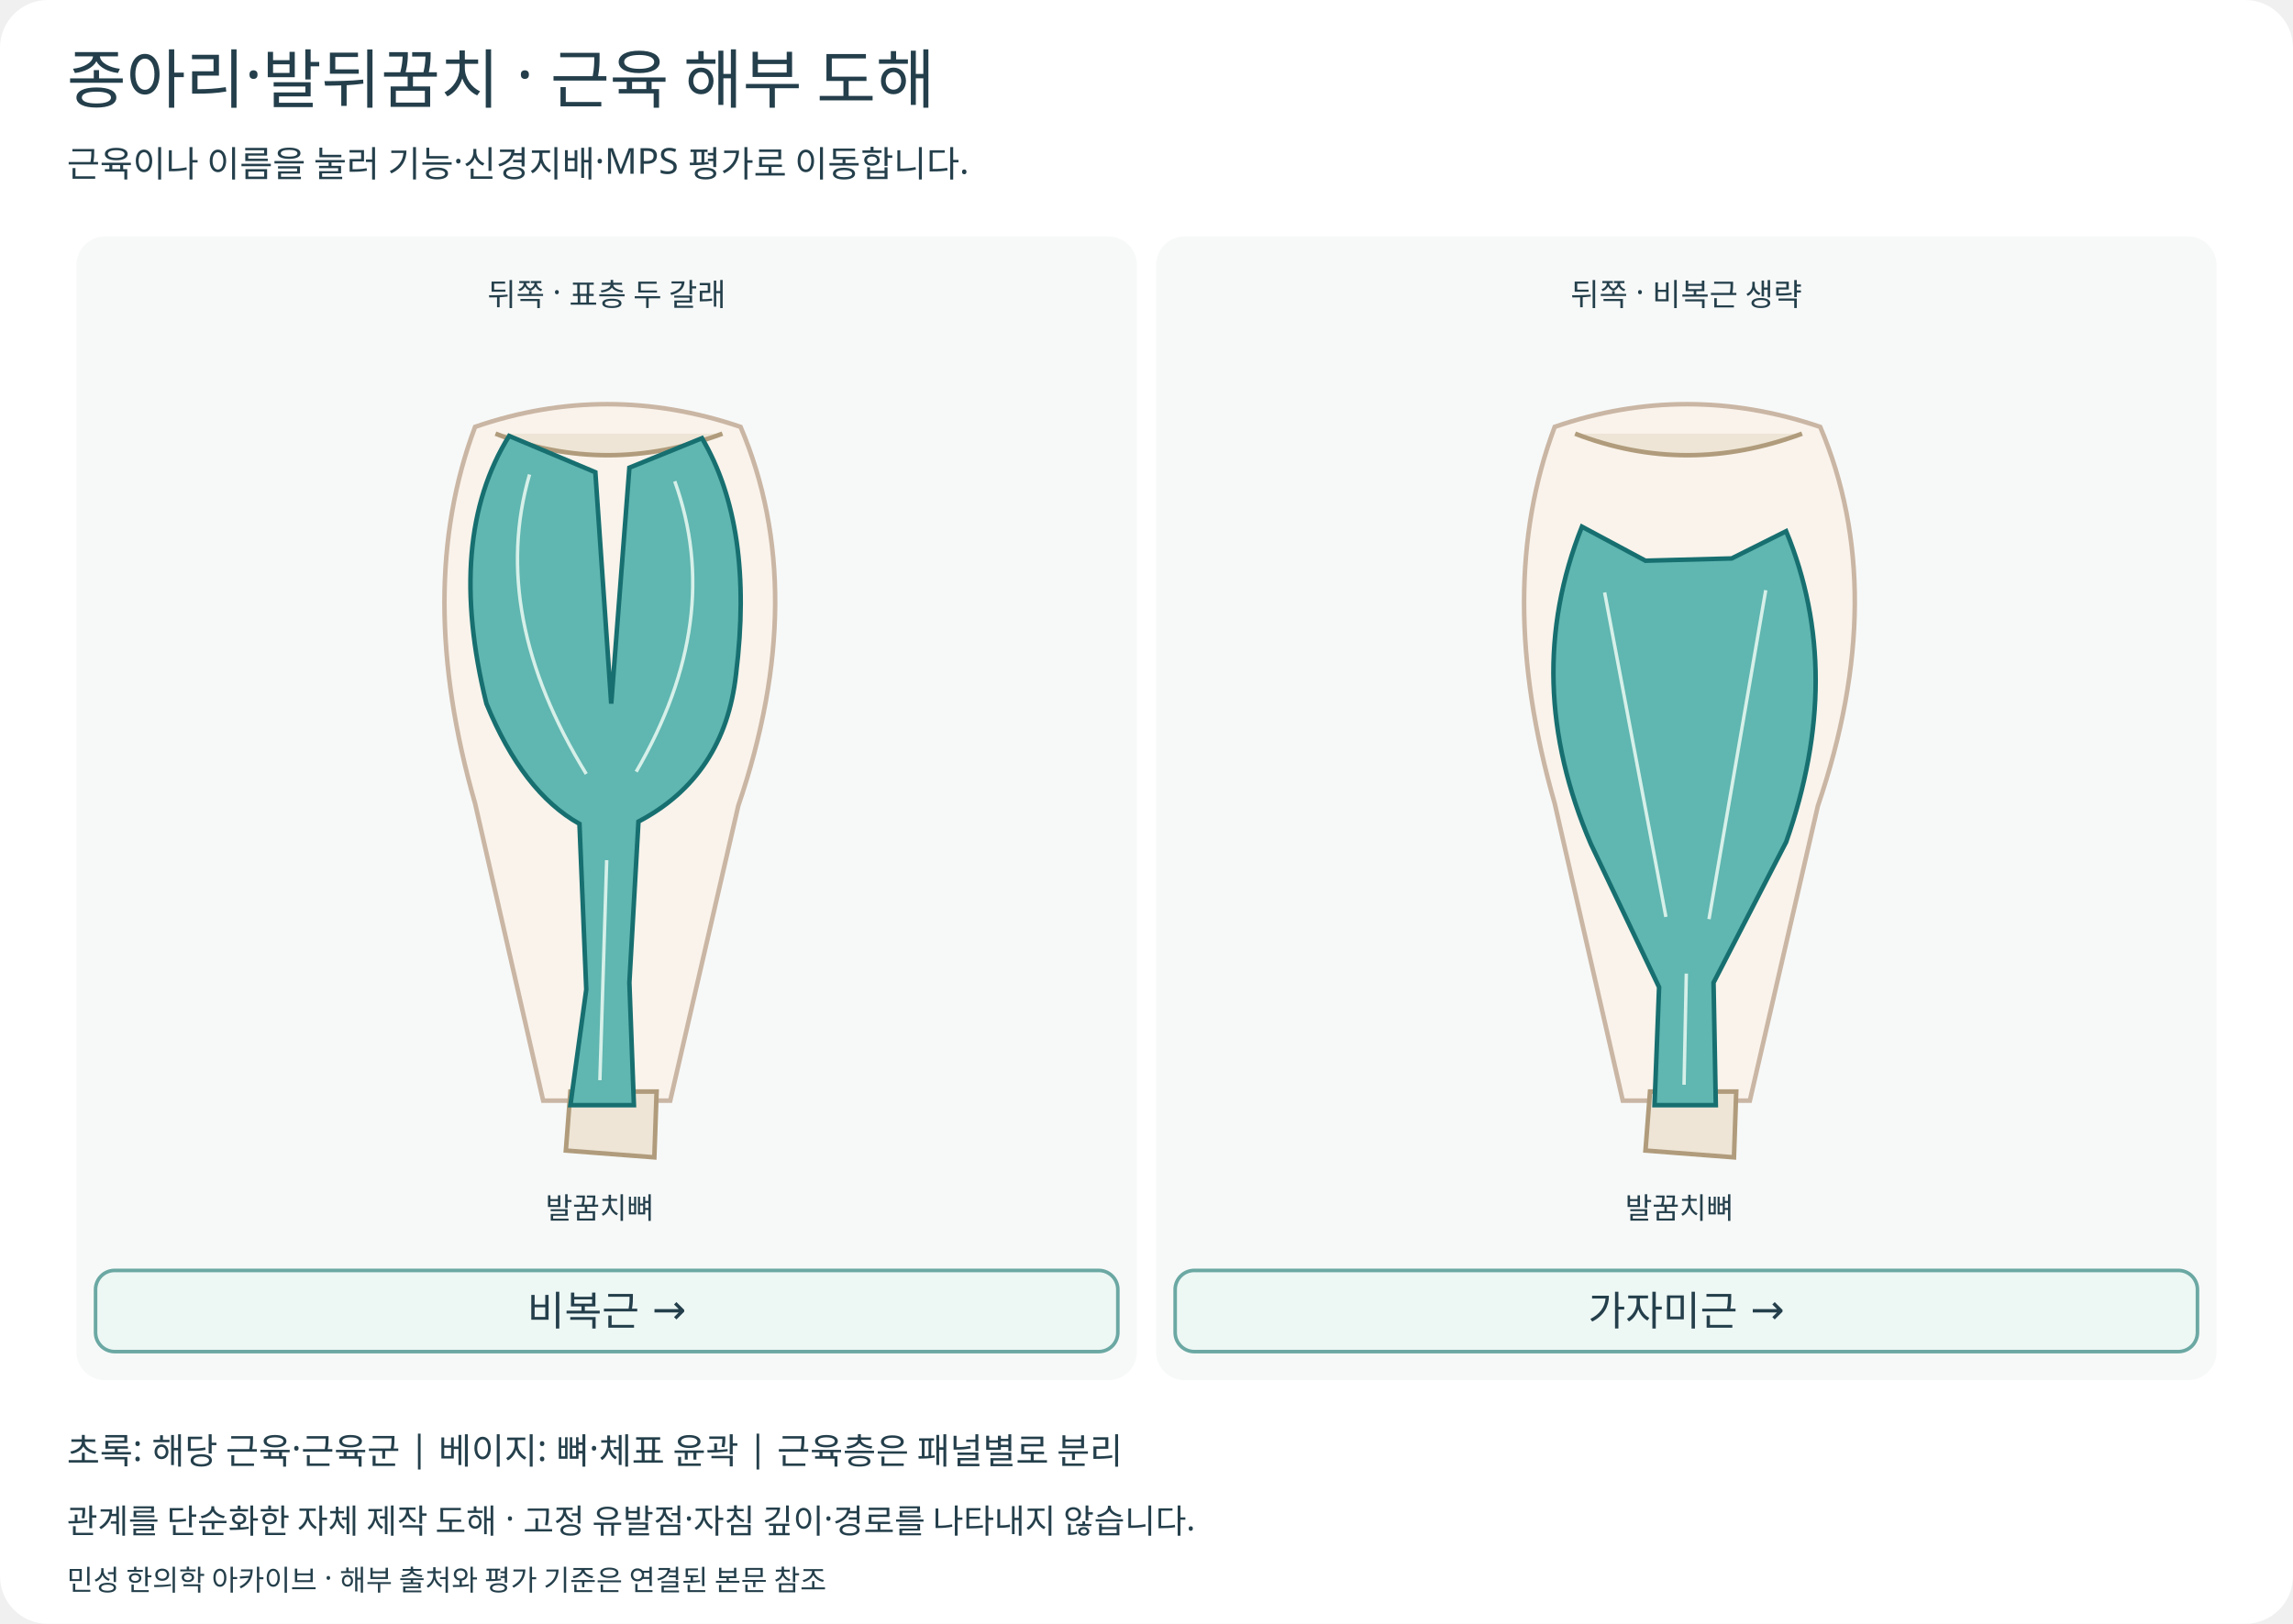
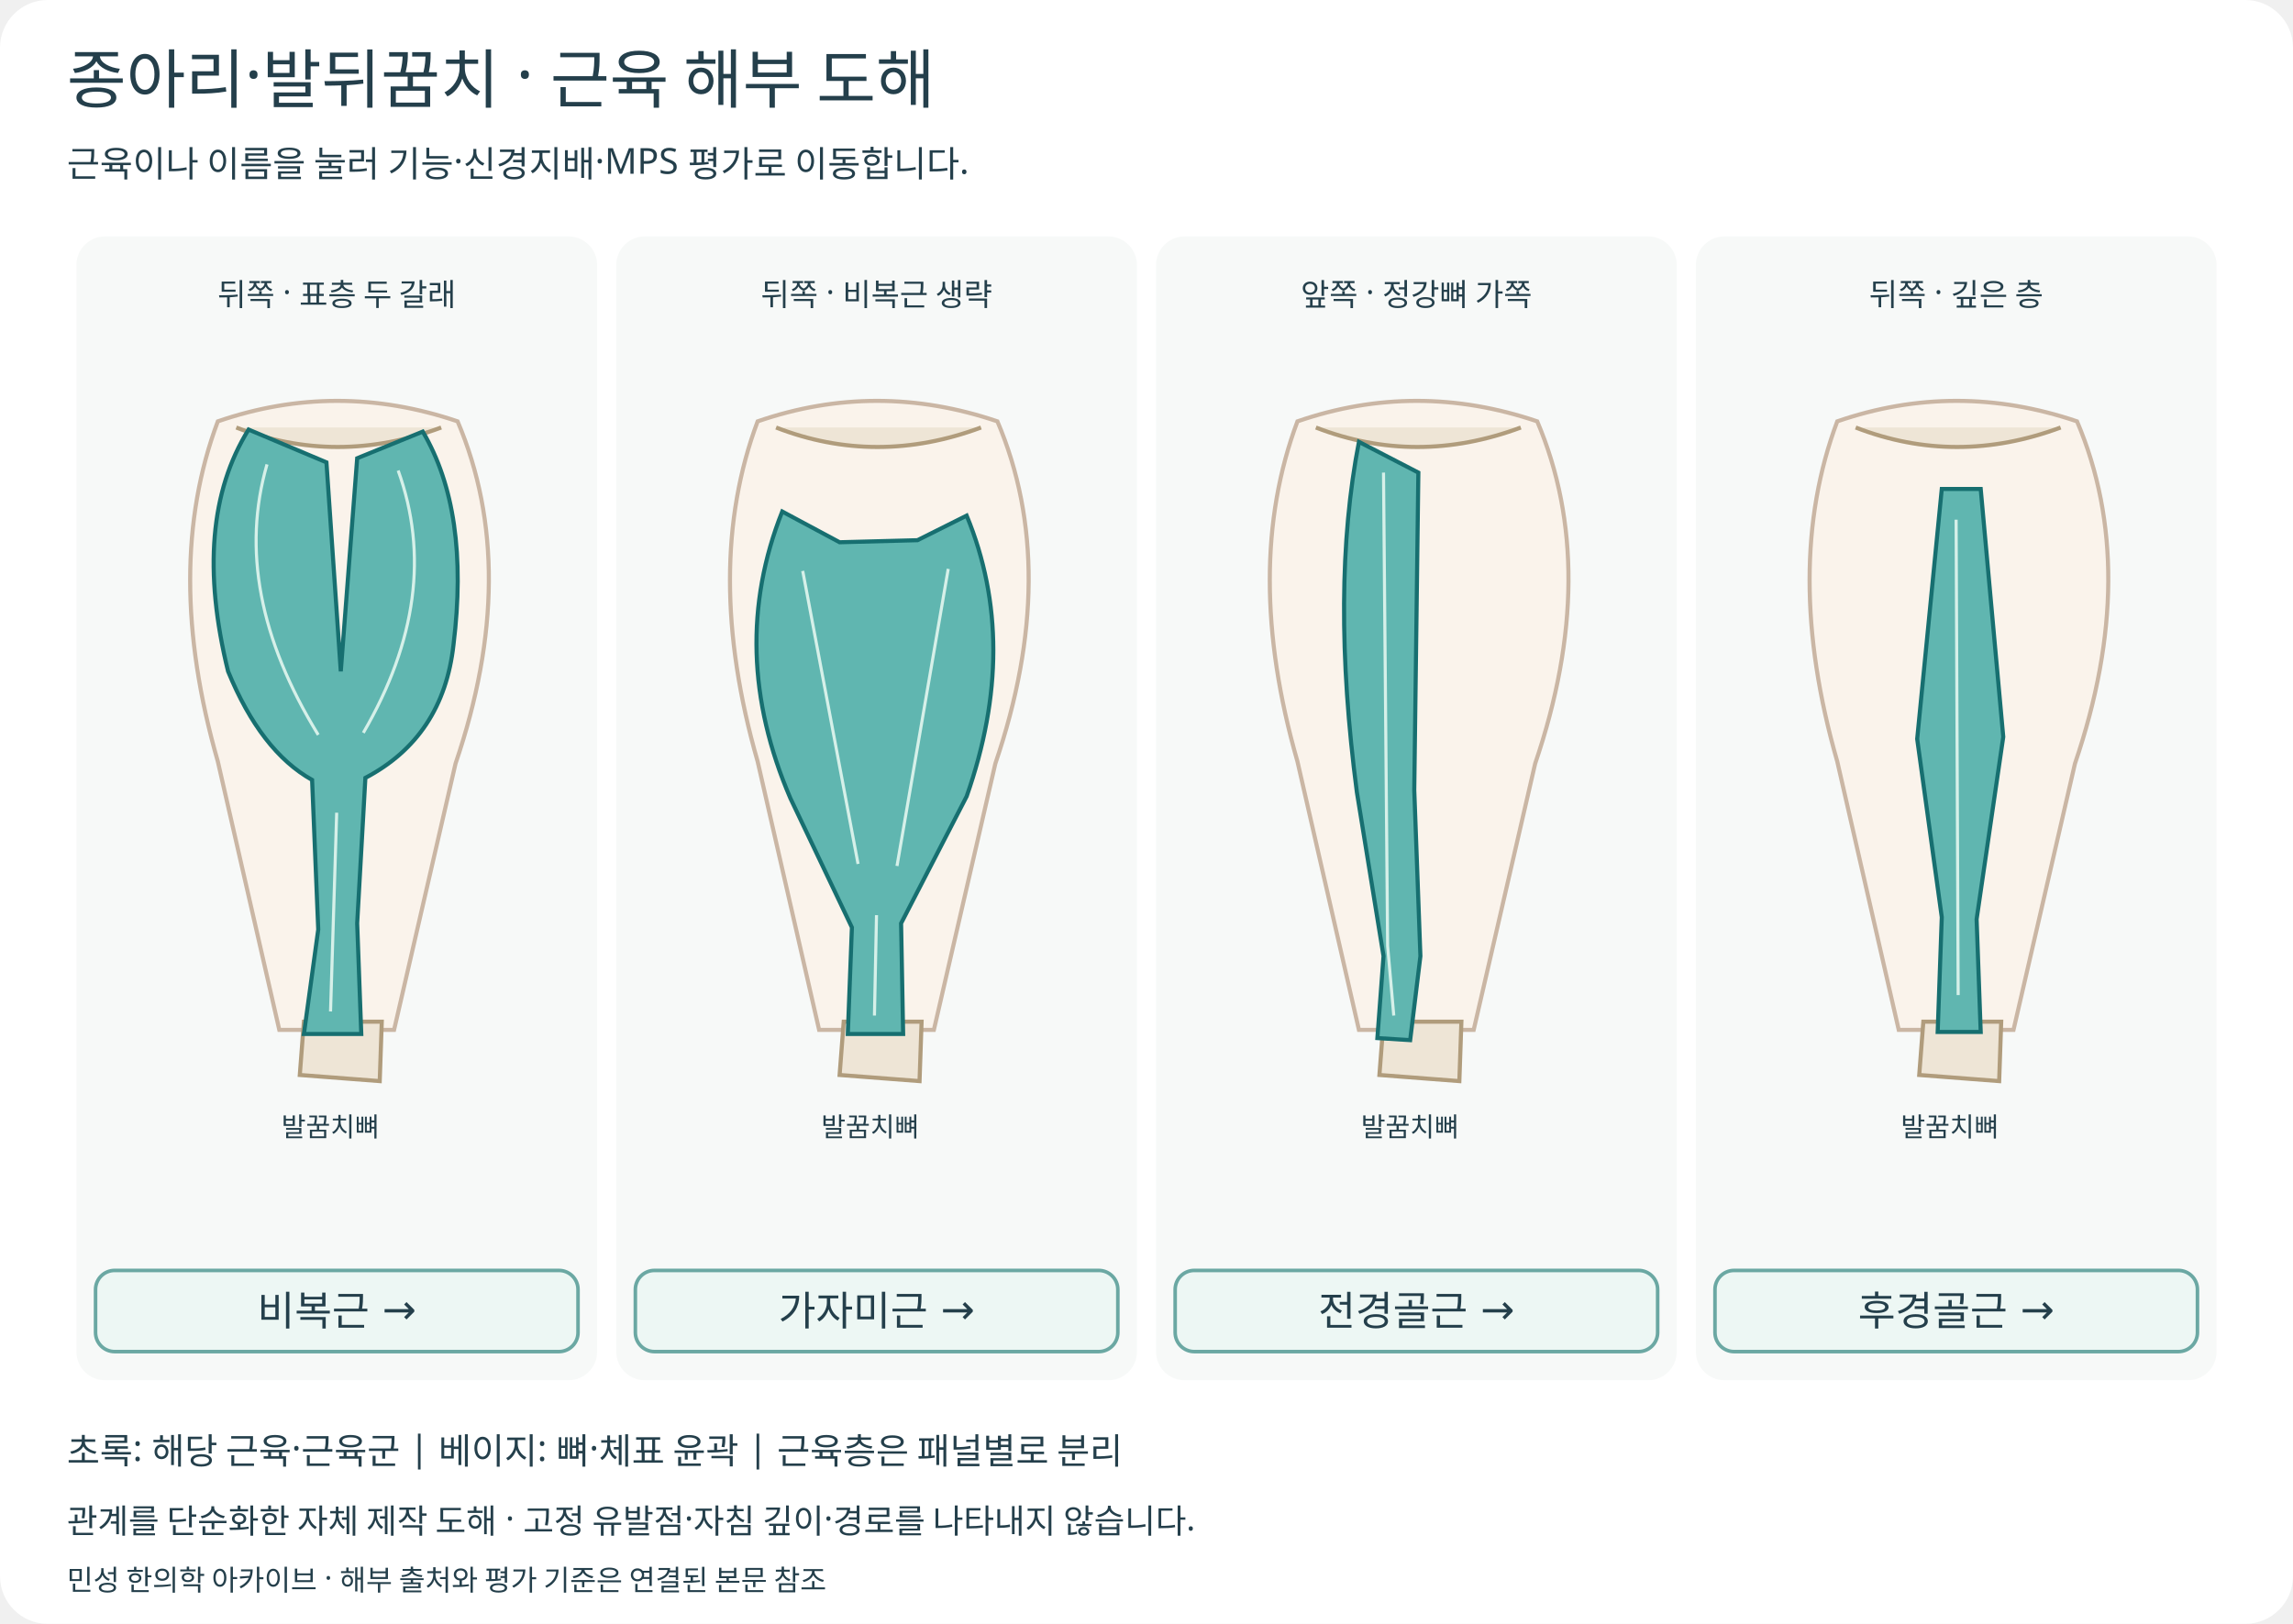
<svg xmlns="http://www.w3.org/2000/svg" viewBox="0 0 960 680" role="img" aria-labelledby="title desc">
  <style>text{font-family:system-ui,"Noto Sans KR",sans-serif;fill:#243f4b}.bone{fill:#eee5d6;stroke:#b09c7c;stroke-width:2}.skin{fill:#faf3eb;stroke:#cab6a4;stroke-width:2}.line{fill:none;stroke:#b09c7c;stroke-width:2}.muscle{fill:#60b6b0;stroke:#176f70;stroke-width:2}.fiber{fill:none;stroke:#d6f0e9;stroke-width:1.5;pointer-events:none}.nerve{fill:none;stroke:#d6a137;stroke-width:5;stroke-linecap:round}.link:hover .muscle,.link:focus .muscle,.link:target .muscle{fill:#e2a17b;stroke:#a54b28}.link:hover .button,.link:focus .button,.link:target .button{fill:#d7edea}.link:focus{outline:2px solid #176f70}.button{fill:#edf7f4;stroke:#6ba8a3;stroke-width:1.5}.small{fill:#536974}</style>
  <rect x="0" y="0" width="960" height="680" rx="20" fill="#fff" />
  <text x="28" y="43" font-size="27" text-anchor="start">종아리·발뒤꿈치 · 근육 해부 도해</text>
  <text x="28" y="74" font-size="15" text-anchor="start">근육이나 이름을 눌러 기능·신경지배·MPS 평가로 이동합니다.</text>
-   <rect x="32.0" y="99" width="444.0" height="479" rx="12" fill="#f7f9f8" />
-   <text x="254.0" y="128" font-size="13" text-anchor="middle">뒤쪽 · 표층 두 갈래</text>
-   <g transform="translate(140.00 155) scale(0.950)">
+   <rect x="32.0" y="99" width="218.0" height="479" rx="12" fill="#f7f9f8" />
+   <text x="141.0" y="128" font-size="13" text-anchor="middle">뒤쪽 · 표층 두 갈래</text>
+   <g transform="translate(38.00 155) scale(0.858)">
    <path class="skin" d="M62 25 Q120 5 179 25 Q210 98 178 192 L148 322 L92 322 L62 191 Q35 97 62 25 Z" />
    <path class="bone" d="M71 28 Q120 47 171 28" />
    <path class="bone" d="M104 318 L102 344 L141 347 L142 318 Z" />
    <text x="93" y="374" font-size="13" text-anchor="start">발꿈치뼈</text>
  </g>
  <a id="gastrocnemius" class="link" href="/clinical-anatomy/mps-calf/#gastrocnemius" target="_top" aria-label="비복근 해부와 평가">
-     <g transform="translate(140.00 155) scale(0.950)">
+     <g transform="translate(38.00 155) scale(0.858)">
      <path class="muscle" d="M77 29 Q49 74 67 147 Q83 186 108 200 L111 273 L104 324 L132 324 L130 270 L134 199 Q172 179 177 134 Q185 69 162 30 L130 43 L122 147 L115 45 Z" />
      <path class="fiber" d="M86 46 Q68 108 111 178 M150 49 Q172 110 133 177 M120 216 L117 313" />
    </g>
-     <rect class="button" x="40.00" y="532" width="428.00" height="34" rx="8" />
-     <text x="254.0" y="555" font-size="17" text-anchor="middle">비복근 →</text>
+     <rect class="button" x="40.00" y="532" width="202.00" height="34" rx="8" />
+     <text x="141.0" y="555" font-size="17" text-anchor="middle">비복근 →</text>
  </a>
-   <rect x="484.0" y="99" width="444.0" height="479" rx="12" fill="#f7f9f8" />
-   <text x="706.0" y="128" font-size="13" text-anchor="middle">뒤쪽 · 비복근 생략</text>
-   <g transform="translate(592.00 155) scale(0.950)">
+   <rect x="258.0" y="99" width="218.0" height="479" rx="12" fill="#f7f9f8" />
+   <text x="367.0" y="128" font-size="13" text-anchor="middle">뒤쪽 · 비복근 생략</text>
+   <g transform="translate(264.00 155) scale(0.858)">
    <path class="skin" d="M62 25 Q120 5 179 25 Q210 98 178 192 L148 322 L92 322 L62 191 Q35 97 62 25 Z" />
    <path class="bone" d="M71 28 Q120 47 171 28" />
    <path class="bone" d="M104 318 L102 344 L141 347 L142 318 Z" />
    <text x="93" y="374" font-size="13" text-anchor="start">발꿈치뼈</text>
  </g>
  <a id="soleus" class="link" href="/clinical-anatomy/mps-calf/#soleus" target="_top" aria-label="가자미근 해부와 평가">
-     <g transform="translate(592.00 155) scale(0.950)">
+     <g transform="translate(264.00 155) scale(0.858)">
      <path class="muscle" d="M74 69 Q47 137 78 209 L108 272 L106 324 L133 324 L132 270 L164 208 Q190 134 164 71 L140 83 L102 84 Z" />
      <path class="fiber" d="M84 98 L111 241 M155 97 L130 242 M120 266 L119 315" />
    </g>
-     <rect class="button" x="492.00" y="532" width="428.00" height="34" rx="8" />
-     <text x="706.0" y="555" font-size="17" text-anchor="middle">가자미근 →</text>
+     <rect class="button" x="266.00" y="532" width="202.00" height="34" rx="8" />
+     <text x="367.0" y="555" font-size="17" text-anchor="middle">가자미근 →</text>
+   </a>
+   <rect x="484.0" y="99" width="218.0" height="479" rx="12" fill="#f7f9f8" />
+   <text x="593.0" y="128" font-size="13" text-anchor="middle">앞쪽 · 정강뼈 가쪽</text>
+   <g transform="translate(490.00 155) scale(0.858)">
+     <path class="skin" d="M62 25 Q120 5 179 25 Q210 98 178 192 L148 322 L92 322 L62 191 Q35 97 62 25 Z" />
+     <path class="bone" d="M71 28 Q120 47 171 28" />
+     <path class="bone" d="M104 318 L102 344 L141 347 L142 318 Z" />
+     <text x="93" y="374" font-size="13" text-anchor="start">발꿈치뼈</text>
+   </g>
+   <a id="tibialis-anterior" class="link" href="/clinical-anatomy/mps-calf/#tibialis-anterior" target="_top" aria-label="전경골근 해부와 평가">
+     <g transform="translate(490.00 155) scale(0.858)">
+       <path class="muscle" d="M92 35 Q78 107 91 206 L104 286 L101 326 L117 327 L122 286 L119 205 L121 50 Z" />
+       <path class="fiber" d="M104 50 L106 281 L109 315" />
+     </g>
+     <rect class="button" x="492.00" y="532" width="202.00" height="34" rx="8" />
+     <text x="593.0" y="555" font-size="17" text-anchor="middle">전경골근 →</text>
+   </a>
+   <rect x="710.0" y="99" width="218.0" height="479" rx="12" fill="#f7f9f8" />
+   <text x="819.0" y="128" font-size="13" text-anchor="middle">뒤쪽 · 깊은 층</text>
+   <g transform="translate(716.00 155) scale(0.858)">
+     <path class="skin" d="M62 25 Q120 5 179 25 Q210 98 178 192 L148 322 L92 322 L62 191 Q35 97 62 25 Z" />
+     <path class="bone" d="M71 28 Q120 47 171 28" />
+     <path class="bone" d="M104 318 L102 344 L141 347 L142 318 Z" />
+     <text x="93" y="374" font-size="13" text-anchor="start">발꿈치뼈</text>
+   </g>
+   <a id="tibialis-posterior" class="link" href="/clinical-anatomy/mps-calf/#tibialis-posterior" target="_top" aria-label="후경골근 해부와 평가">
+     <g transform="translate(716.00 155) scale(0.858)">
+       <path class="muscle" d="M113 58 L132 58 L143 179 L130 268 L132 323 L111 323 L113 267 L101 180 Z" />
+       <path class="fiber" d="M120 73 L121 305" />
+     </g>
+     <rect class="button" x="718.00" y="532" width="202.00" height="34" rx="8" />
+     <text x="819.0" y="555" font-size="17" text-anchor="middle">후경골근 →</text>
  </a>
  <text x="28" y="613" font-size="15" text-anchor="start">초록: 해당 근육·근육군  |  베이지: 뼈·체표 윤곽  |  근육층은 패널별로 분리</text>
  <text x="28" y="642" font-size="14" text-anchor="start">관계를 단순화한 자체 제작 도해 · 고정 유발점·자침 깊이·경로를 나타내지 않습니다.</text>
  <text x="28" y="666" font-size="12" text-anchor="start">민성 한의학 아카이브 · 해부 출처와 평가 기준은 연결된 본문 참조</text>
</svg>
